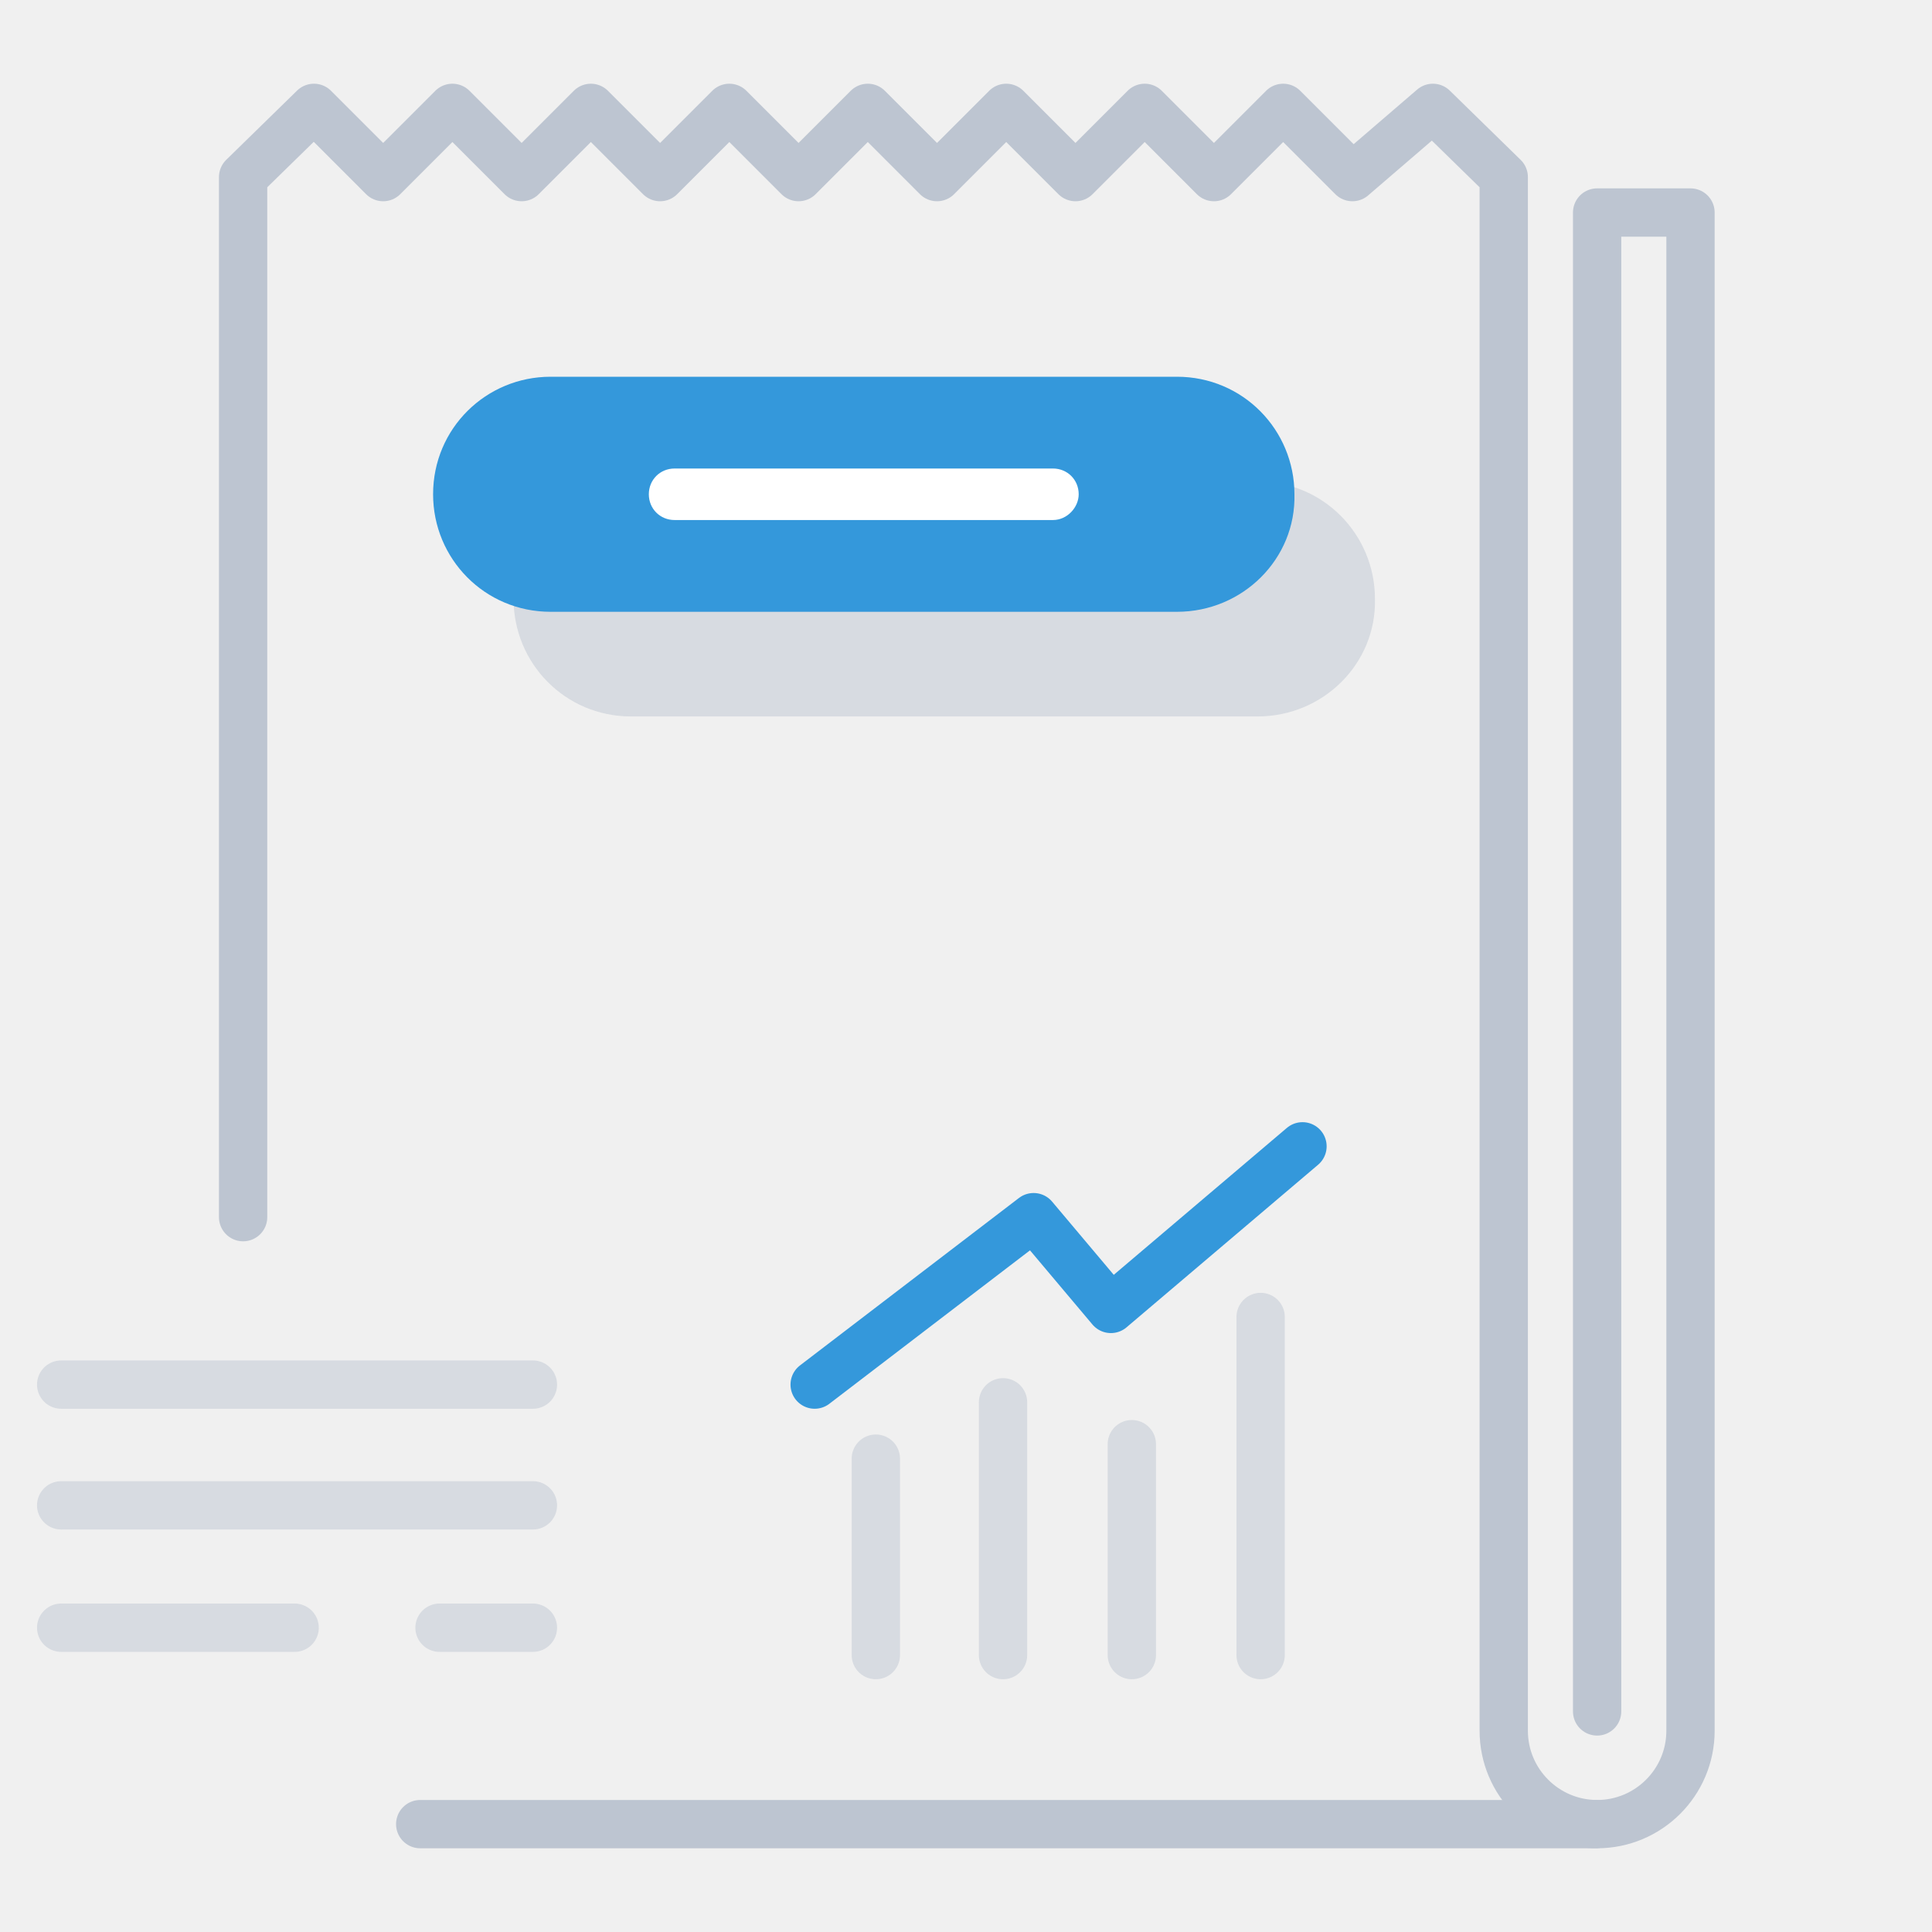
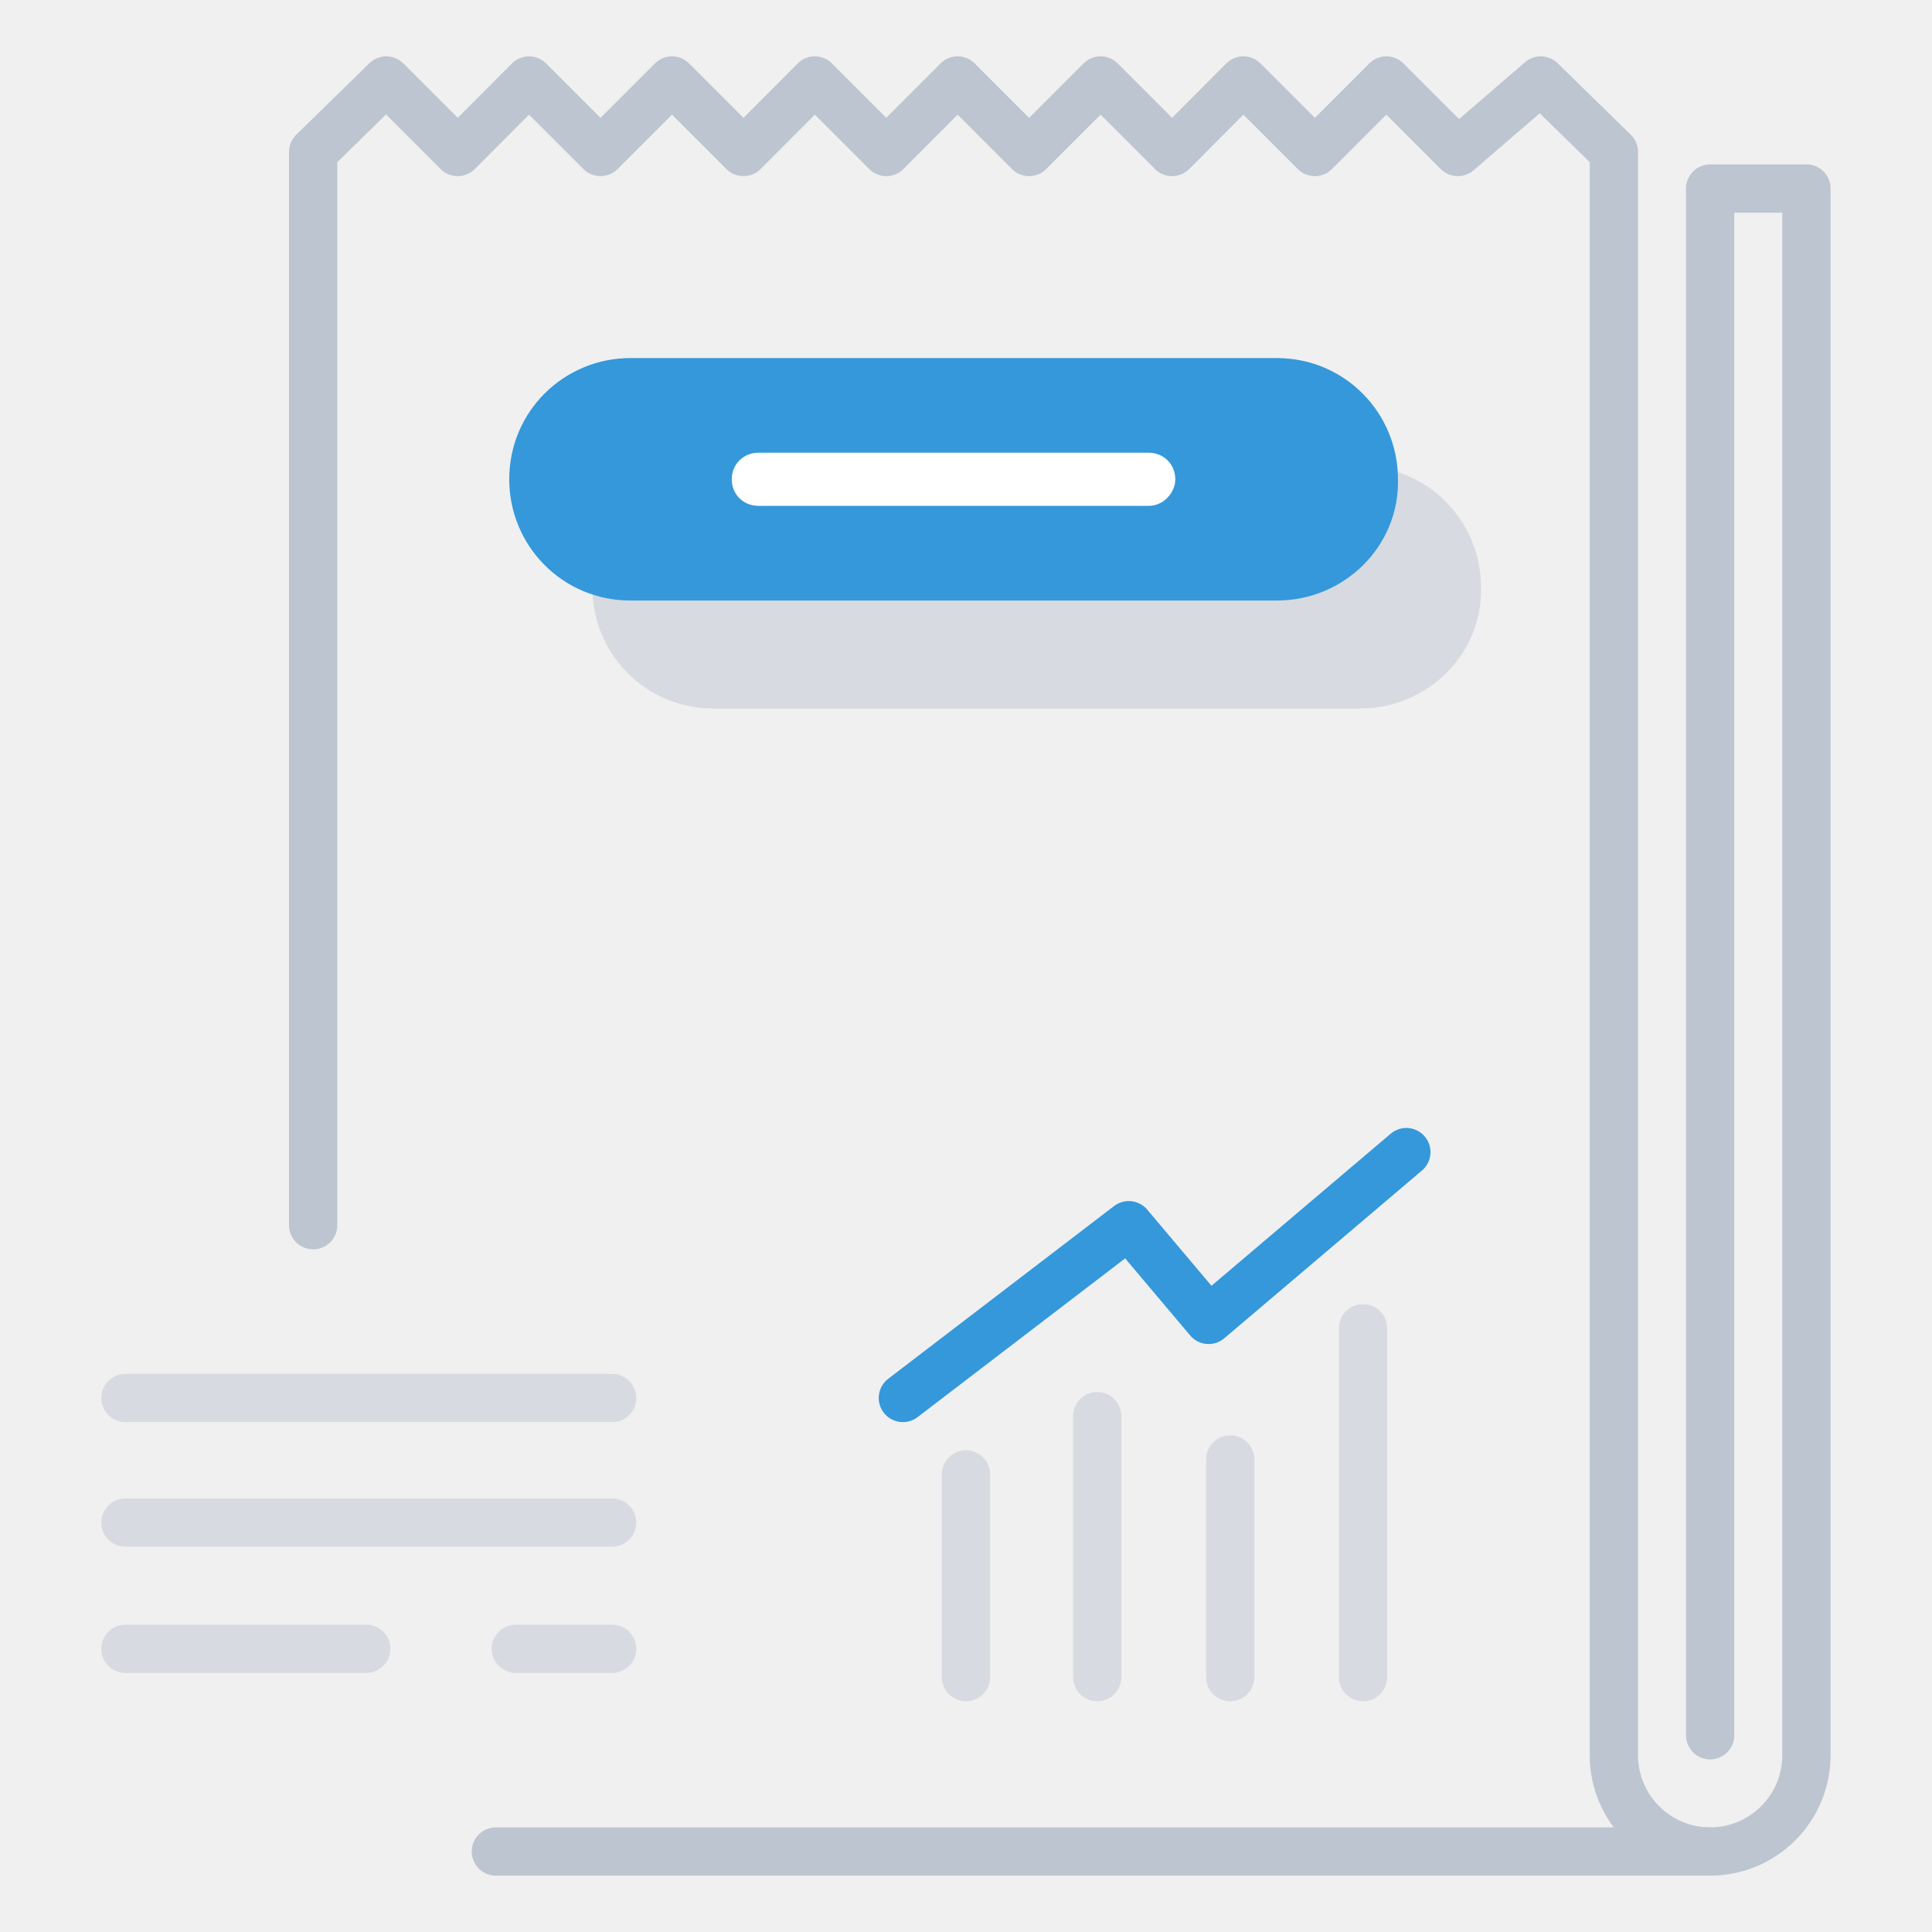
- <svg xmlns="http://www.w3.org/2000/svg" x="0px" y="0px" viewBox="0 0 120 120" style="enable-background:new 0 0 120 120;" xml:space="preserve">
+ <svg xmlns="http://www.w3.org/2000/svg" version="1.1" id="layer" x="0px" y="0px" viewBox="0 0 120 120" style="enable-background:new 0 0 120 120;" xml:space="preserve">
  <style type="text/css">
- 	.icon-2-0{fill:none;stroke:#3498DB;}
- 	.icon-2-1{fill:none;stroke:#BDC5D1;}
- 	.icon-2-2{fill:#3498DB;}
- 	.icon-2-3{fill:#BDC5D1;}
- 	.icon-2-4{fill:#FFFFFF;}
+ 	.st0{fill:none;stroke:#3498DB;stroke-width:3;stroke-linecap:round;stroke-linejoin:round;stroke-miterlimit:10;}
+ 	.st1{fill:none;stroke:#BDC5D1;stroke-width:3;stroke-linecap:round;stroke-linejoin:round;stroke-miterlimit:10;}
+ 	.st2{opacity:0.5;}
+ 	.st3{fill:#BDC5D1;}
+ 	.st4{fill:#3498DB;}
+ 	.st5{fill:#FFFFFF;}
+ 	
+ 		.st6{opacity:0.5;fill:none;stroke:#BDC5D1;stroke-width:3;stroke-linecap:round;stroke-linejoin:round;stroke-miterlimit:10;enable-background:new    ;}
</style>
-   <path class="icon-2-0 fill-none stroke-primary" stroke-width="3" stroke-linecap="round" stroke-linejoin="round" stroke-miterlimit="10" d="M99.1,113.3" />
-   <path class="icon-2-1 fill-none stroke-gray-400" stroke-width="3" stroke-linecap="round" stroke-linejoin="round" stroke-miterlimit="10" d="M15.1,75.6V11l4.4-4.3l4.3,4.3l4.3-4.3l4.3,4.3l4.3-4.3l4.3,4.3l4.3-4.3l4.3,4.3l4.3-4.3l4.3,4.3l4.3-4.3  l4.3,4.3l4.3-4.3l4.3,4.3l4.3-4.3l4.3,4.3L89,6.7l4.4,4.3v96.5c0,3.2,2.6,5.8,5.8,5.8l0,0c3.2,0,5.8-2.6,5.8-5.8V13.2h-5.8v93.1" />
-   <line class="icon-2-1 fill-none stroke-gray-400" stroke-width="3" stroke-linecap="round" stroke-linejoin="round" stroke-miterlimit="10" x1="99.1" y1="113.3" x2="26.1" y2="113.3" />
-   <g opacity=".5">
-     <path class="icon-2-3 fill-gray-400" d="M78.1,44.5H39.2c-4.1,0-7.3-3.3-7.3-7.3v0c0-4.1,3.3-7.3,7.3-7.3h38.9c4.1,0,7.3,3.3,7.3,7.3v0   C85.5,41.2,82.2,44.5,78.1,44.5z" />
+   <path class="st0" d="M106.13,115" />
+   <path class="st1" d="M19.45,76.1V9.44L23.99,5l4.44,4.44L32.86,5l4.44,4.44L41.74,5l4.44,4.44L50.61,5l4.44,4.44L59.48,5l4.44,4.44  L68.36,5l4.44,4.44L77.23,5l4.44,4.44L86.11,5l4.44,4.44L95.7,5l4.54,4.44v99.58c0,3.3,2.68,5.98,5.98,5.98l0,0  c3.3,0,5.98-2.68,5.98-5.98V11.71h-5.98v96.07" />
+   <line class="st1" x1="106.13" y1="115" x2="30.8" y2="115" />
+   <g class="st2">
+     <path class="st3" d="M84.46,44.01H44.32c-4.23,0-7.53-3.41-7.53-7.53l0,0c0-4.23,3.41-7.53,7.53-7.53h40.14   c4.23,0,7.53,3.41,7.53,7.53l0,0C92.09,40.6,88.69,44.01,84.46,44.01z" />
  </g>
  <g>
-     <path class="icon-2-2 fill-primary" d="M73.1,38H34.2c-4.1,0-7.3-3.3-7.3-7.3v0c0-4.1,3.3-7.3,7.3-7.3h38.9c4.1,0,7.3,3.3,7.3,7.3v0   C80.5,34.7,77.2,38,73.1,38z" />
+     <path class="st4" d="M79.3,37.3H39.16c-4.23,0-7.53-3.41-7.53-7.53l0,0c0-4.23,3.41-7.53,7.53-7.53H79.3   c4.23,0,7.53,3.41,7.53,7.53l0,0C86.93,33.89,83.53,37.3,79.3,37.3z" />
  </g>
  <g>
-     <path class="icon-2-4 fill-white" d="M65.4,32.3H41.9c-0.9,0-1.6-0.7-1.6-1.6v0c0-0.9,0.7-1.6,1.6-1.6h23.5c0.9,0,1.6,0.7,1.6,1.6v0   C67,31.5,66.3,32.3,65.4,32.3z" />
+     <path class="st5" d="M71.35,31.42H47.1c-0.93,0-1.65-0.72-1.65-1.65l0,0c0-0.93,0.72-1.65,1.65-1.65h24.25   c0.93,0,1.65,0.72,1.65,1.65l0,0C73,30.59,72.28,31.42,71.35,31.42z" />
  </g>
-   <g opacity=".5">
-     <line class="icon-2-1 fill-none stroke-gray-400" stroke-width="3" stroke-linecap="round" stroke-linejoin="round" stroke-miterlimit="10" x1="3.8" y1="86" x2="33.1" y2="86" />
-     <line class="icon-2-1 fill-none stroke-gray-400" stroke-width="3" stroke-linecap="round" stroke-linejoin="round" stroke-miterlimit="10" x1="3.8" y1="93.5" x2="33.1" y2="93.5" />
-     <line class="icon-2-1 fill-none stroke-gray-400" stroke-width="3" stroke-linecap="round" stroke-linejoin="round" stroke-miterlimit="10" x1="3.8" y1="101.1" x2="18.3" y2="101.1" />
-     <line class="icon-2-1 fill-none stroke-gray-400" stroke-width="3" stroke-linecap="round" stroke-linejoin="round" stroke-miterlimit="10" x1="27.3" y1="101.1" x2="33.1" y2="101.1" />
+   <g class="st2">
+     <line class="st1" x1="7.79" y1="86.83" x2="38.02" y2="86.83" />
+     <line class="st1" x1="7.79" y1="94.57" x2="38.02" y2="94.57" />
+     <line class="st1" x1="7.79" y1="102.41" x2="22.75" y2="102.41" />
+     <line class="st1" x1="32.04" y1="102.41" x2="38.02" y2="102.41" />
  </g>
-   <line class="icon-2-1 fill-none stroke-gray-400" opacity=".5" stroke-width="3" stroke-linecap="round" stroke-linejoin="round" stroke-miterlimit="10" x1="54.4" y1="90.6" x2="54.4" y2="102.8" />
-   <line class="icon-2-1 fill-none stroke-gray-400" opacity=".5" stroke-width="3" stroke-linecap="round" stroke-linejoin="round" stroke-miterlimit="10" x1="62.3" y1="87.1" x2="62.3" y2="102.8" />
-   <line class="icon-2-1 fill-none stroke-gray-400" opacity=".5" stroke-width="3" stroke-linecap="round" stroke-linejoin="round" stroke-miterlimit="10" x1="70.3" y1="89.7" x2="70.3" y2="102.8" />
-   <line class="icon-2-1 fill-none stroke-gray-400" opacity=".5" stroke-width="3" stroke-linecap="round" stroke-linejoin="round" stroke-miterlimit="10" x1="78.3" y1="81.8" x2="78.3" y2="102.8" />
-   <polyline class="icon-2-0 fill-none stroke-primary" stroke-width="3" stroke-linecap="round" stroke-linejoin="round" stroke-miterlimit="10" points="50.6,86 64.2,75.6 69,81.3 80.9,71.2 " />
+   <line class="st6" x1="60" y1="91.58" x2="60" y2="104.17" />
+   <line class="st6" x1="68.15" y1="87.96" x2="68.15" y2="104.17" />
+   <line class="st6" x1="76.41" y1="90.65" x2="76.41" y2="104.17" />
+   <line class="st6" x1="84.66" y1="82.5" x2="84.66" y2="104.17" />
+   <polyline class="st0" points="56.08,86.83 70.11,76.1 75.07,81.98 87.35,71.56 " />
</svg>
